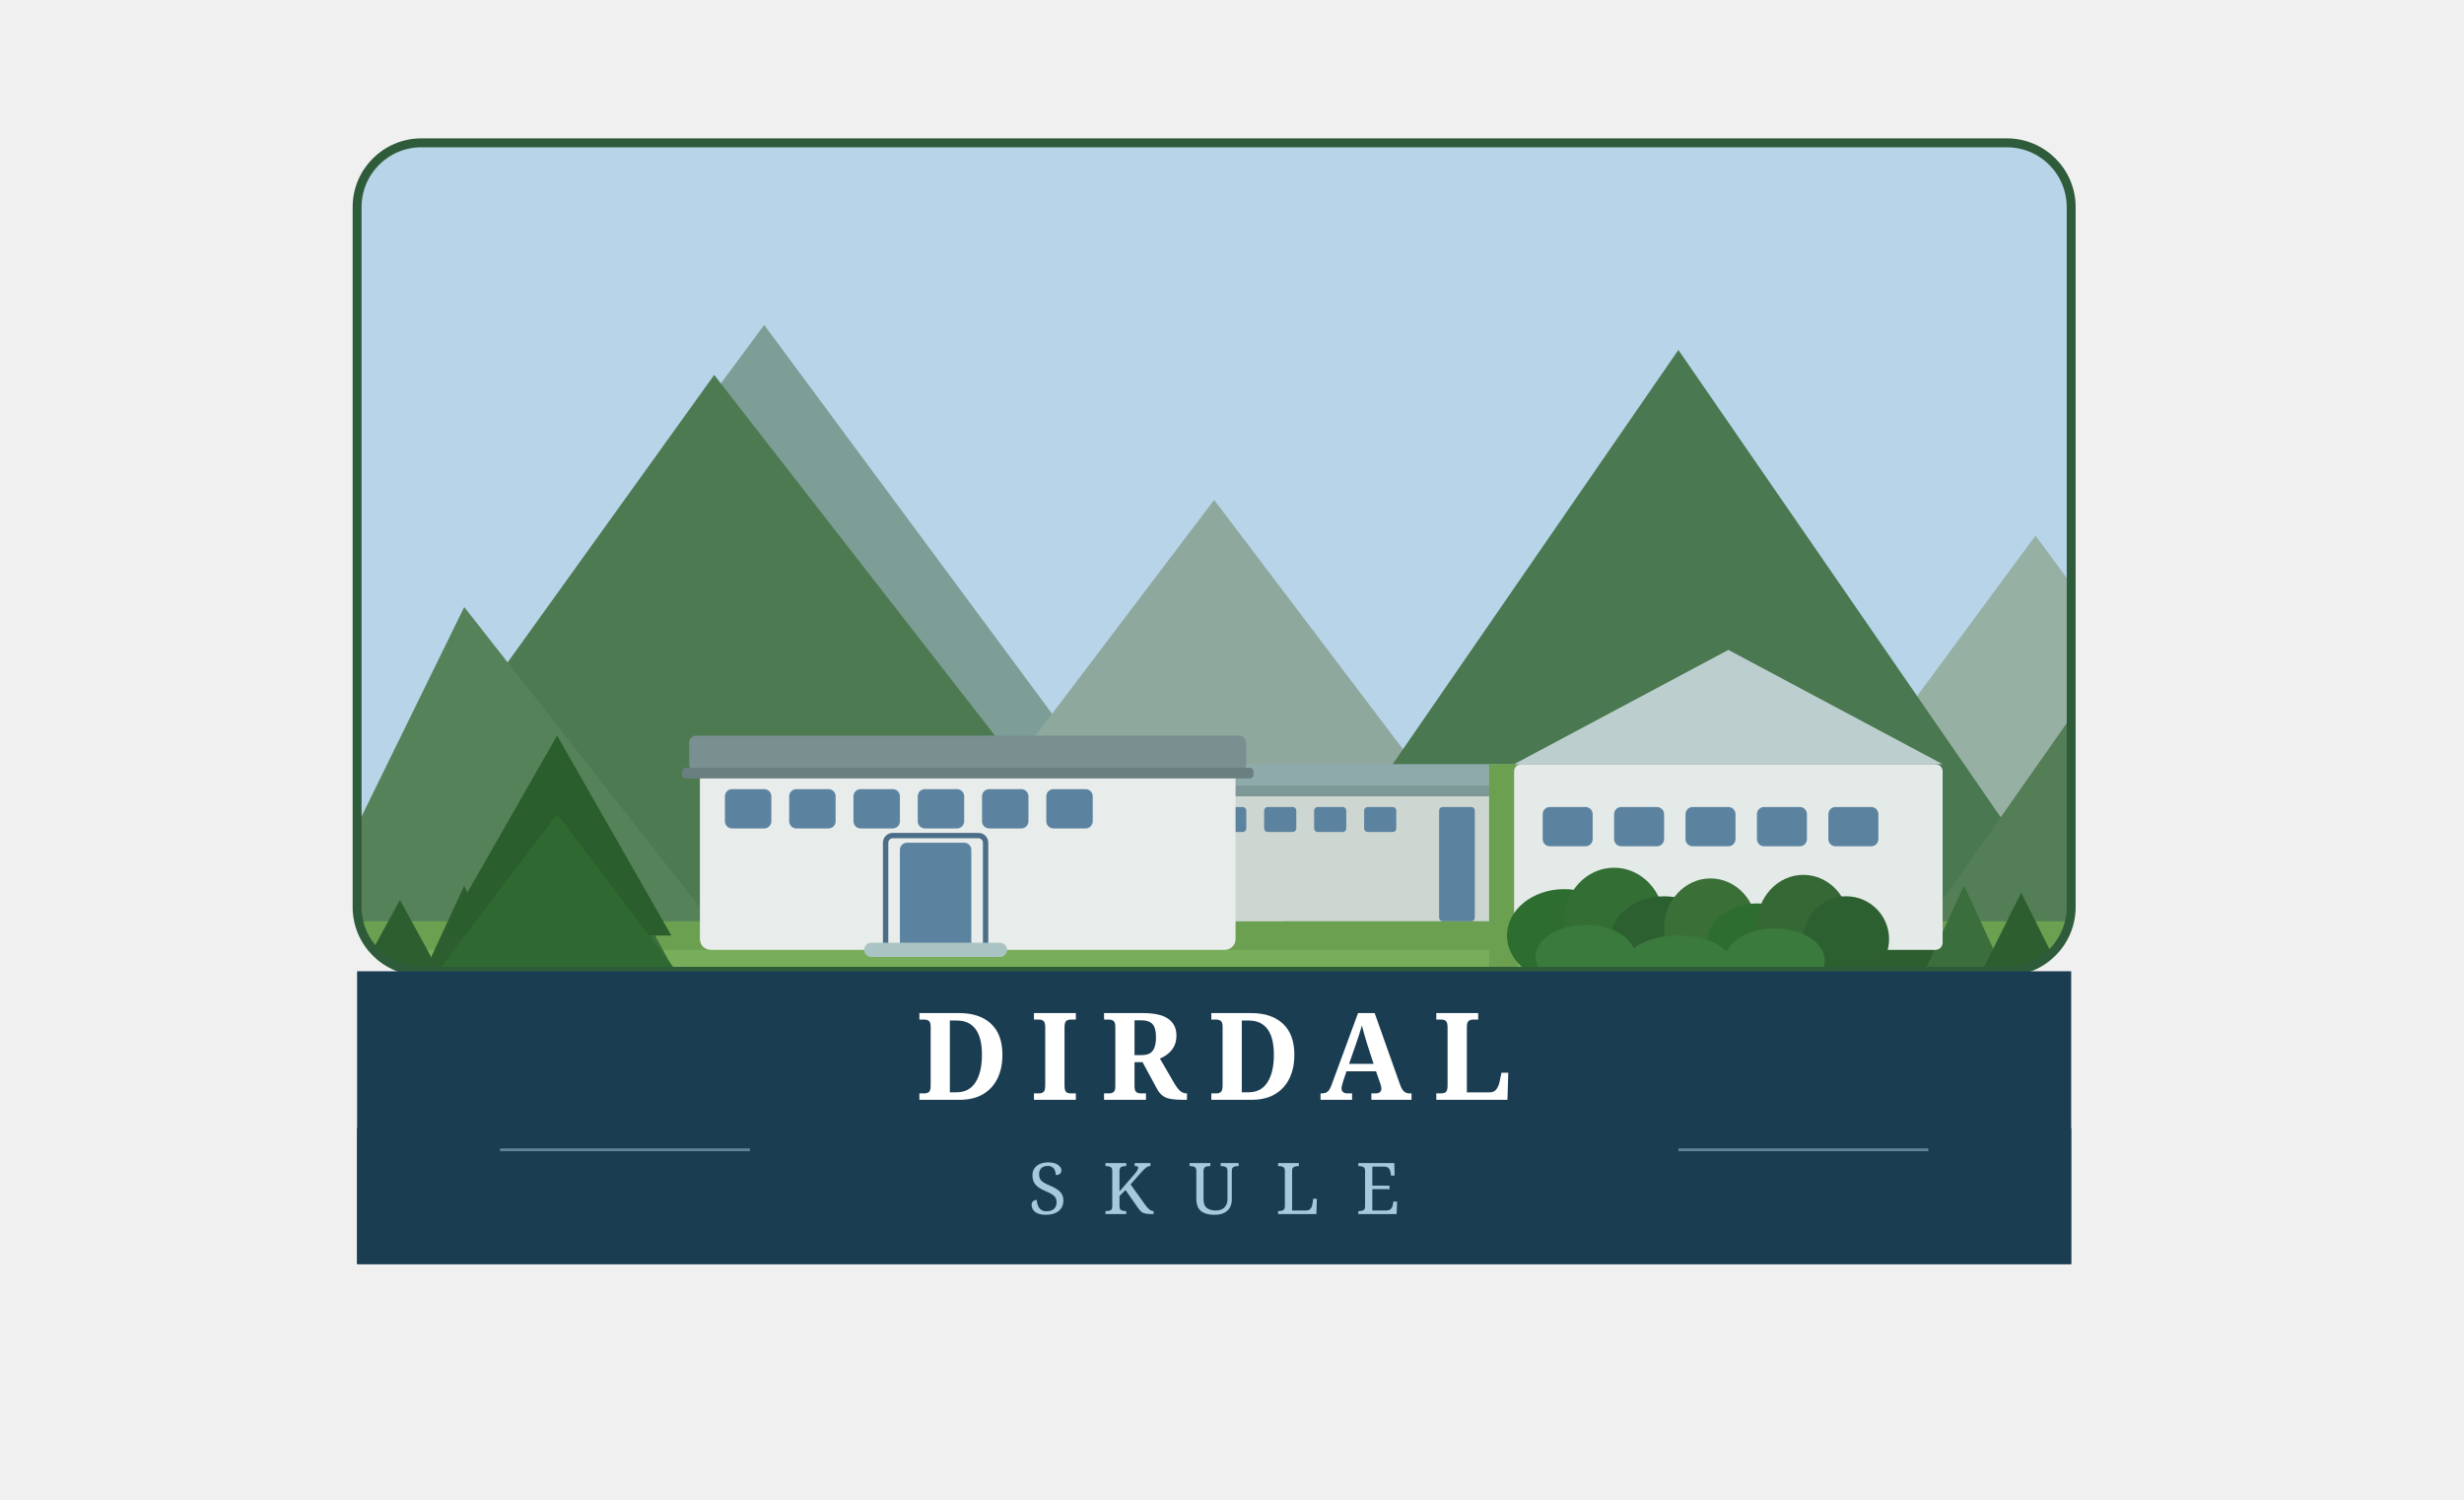
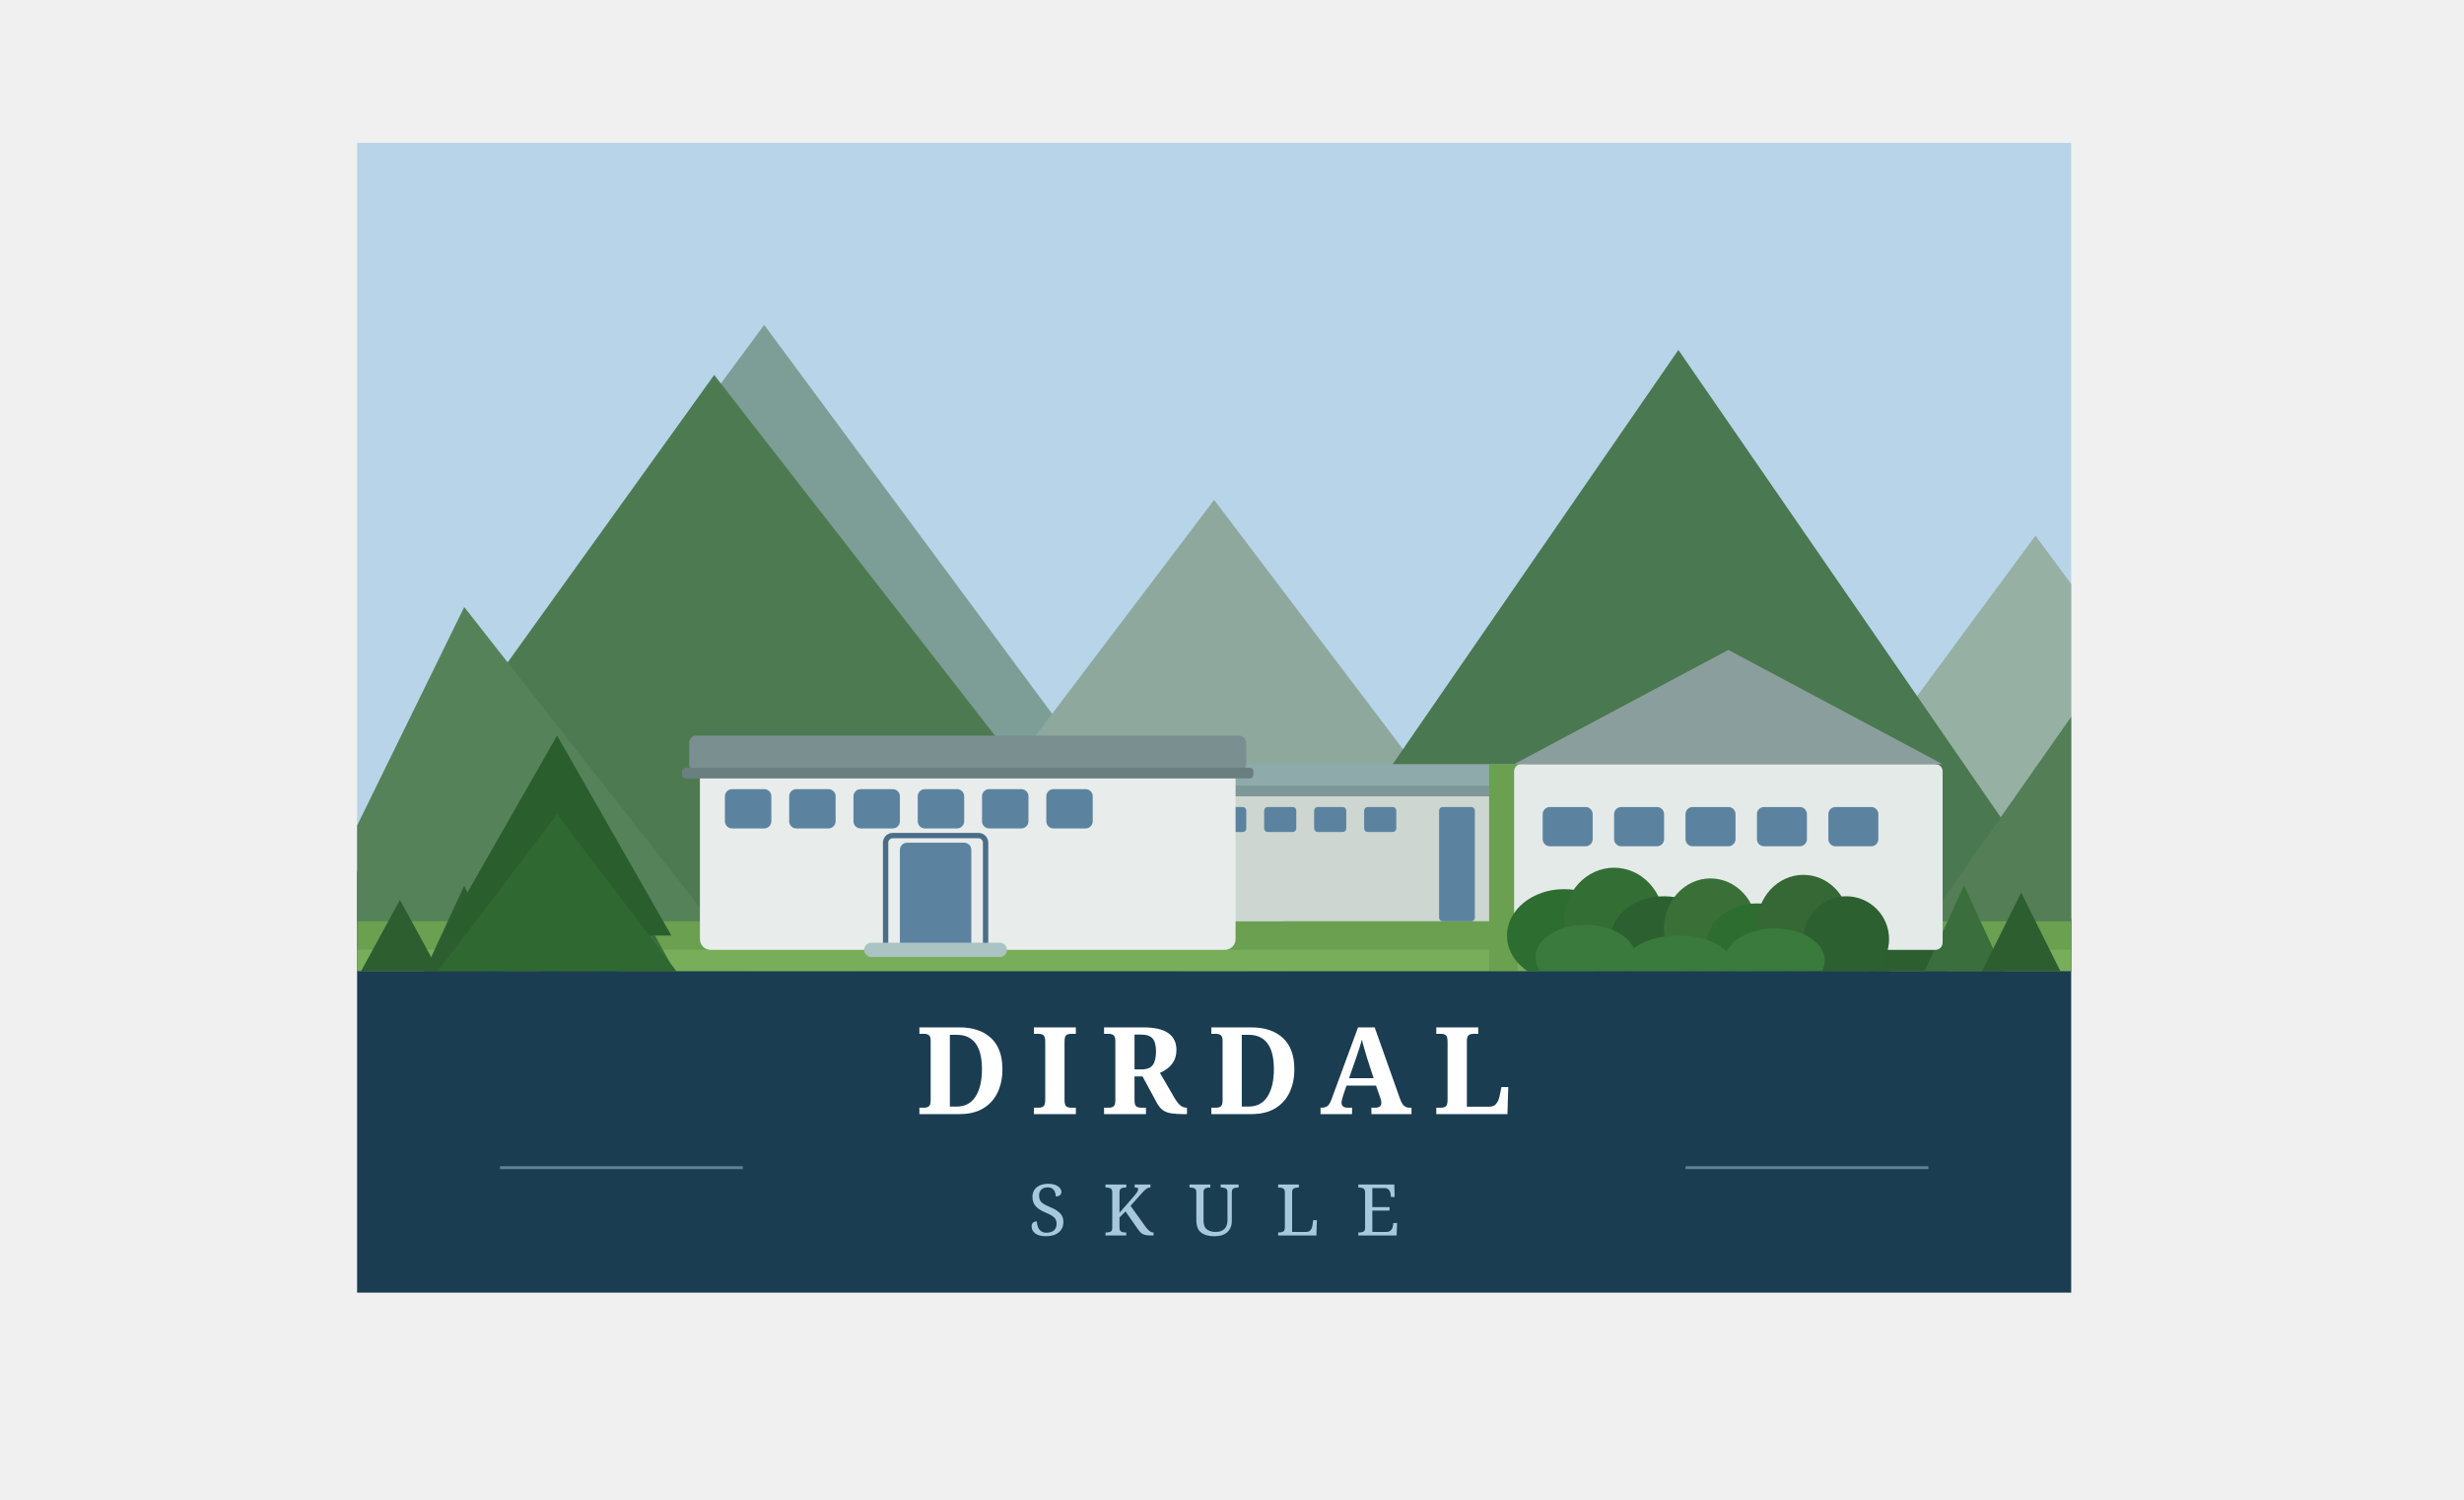
<svg xmlns="http://www.w3.org/2000/svg" width="100%" viewBox="0 0 690 420" role="img" style="">
  <defs>
    <clipPath id="scene-clip">
-       <rect x="100" y="40" width="480" height="232" rx="18" />
+       <rect x="100" y="40" width="480" height="232" />
    </clipPath>
  </defs>
-   <rect x="100" y="40" width="480" height="232" rx="18" fill="#b8d4e8" style="fill:rgb(184, 212, 232);stroke:none;color:rgb(0, 0, 0);stroke-width:1px;stroke-linecap:butt;stroke-linejoin:miter;opacity:1;font-family:&quot;Anthropic Sans&quot;, -apple-system, BlinkMacSystemFont, &quot;Segoe UI&quot;, sans-serif;font-size:16px;font-weight:400;text-anchor:start;dominant-baseline:auto" />
+   <rect x="100" y="40" width="480" height="232" fill="#b8d4e8" style="fill:rgb(184, 212, 232);stroke:none;color:rgb(0, 0, 0);stroke-width:1px;stroke-linecap:butt;stroke-linejoin:miter;opacity:1;font-family:&quot;Anthropic Sans&quot;, -apple-system, BlinkMacSystemFont, &quot;Segoe UI&quot;, sans-serif;font-size:16px;font-weight:400;text-anchor:start;dominant-baseline:auto" />
  <g clip-path="url(#scene-clip)" style="fill:rgb(0, 0, 0);stroke:none;color:rgb(0, 0, 0);stroke-width:1px;stroke-linecap:butt;stroke-linejoin:miter;opacity:1;font-family:&quot;Anthropic Sans&quot;, -apple-system, BlinkMacSystemFont, &quot;Segoe UI&quot;, sans-serif;font-size:16px;font-weight:400;text-anchor:start;dominant-baseline:auto">
    <polygon points="80,272 214,91 348,272" fill="#7d9e96" style="fill:rgb(125, 158, 150);stroke:none;color:rgb(0, 0, 0);stroke-width:1px;stroke-linecap:butt;stroke-linejoin:miter;opacity:1;font-family:&quot;Anthropic Sans&quot;, -apple-system, BlinkMacSystemFont, &quot;Segoe UI&quot;, sans-serif;font-size:16px;font-weight:400;text-anchor:start;dominant-baseline:auto" />
    <polygon points="240,272 340,140 440,272" fill="#8fa89e" style="fill:rgb(143, 168, 158);stroke:none;color:rgb(0, 0, 0);stroke-width:1px;stroke-linecap:butt;stroke-linejoin:miter;opacity:1;font-family:&quot;Anthropic Sans&quot;, -apple-system, BlinkMacSystemFont, &quot;Segoe UI&quot;, sans-serif;font-size:16px;font-weight:400;text-anchor:start;dominant-baseline:auto" />
    <polygon points="360,272 460,130 560,272" fill="#8aab9e" style="fill:rgb(138, 171, 158);stroke:none;color:rgb(0, 0, 0);stroke-width:1px;stroke-linecap:butt;stroke-linejoin:miter;opacity:1;font-family:&quot;Anthropic Sans&quot;, -apple-system, BlinkMacSystemFont, &quot;Segoe UI&quot;, sans-serif;font-size:16px;font-weight:400;text-anchor:start;dominant-baseline:auto" />
    <polygon points="480,272 570,150 660,272" fill="#96b0a4" style="fill:rgb(150, 176, 164);stroke:none;color:rgb(0, 0, 0);stroke-width:1px;stroke-linecap:butt;stroke-linejoin:miter;opacity:1;font-family:&quot;Anthropic Sans&quot;, -apple-system, BlinkMacSystemFont, &quot;Segoe UI&quot;, sans-serif;font-size:16px;font-weight:400;text-anchor:start;dominant-baseline:auto" />
    <polygon points="80,272 200,105 330,272" fill="#4e7a52" style="fill:rgb(78, 122, 82);stroke:none;color:rgb(0, 0, 0);stroke-width:1px;stroke-linecap:butt;stroke-linejoin:miter;opacity:1;font-family:&quot;Anthropic Sans&quot;, -apple-system, BlinkMacSystemFont, &quot;Segoe UI&quot;, sans-serif;font-size:16px;font-weight:400;text-anchor:start;dominant-baseline:auto" />
    <polygon points="350,272 470,98 590,272" fill="#4a7850" style="fill:rgb(74, 120, 80);stroke:none;color:rgb(0, 0, 0);stroke-width:1px;stroke-linecap:butt;stroke-linejoin:miter;opacity:1;font-family:&quot;Anthropic Sans&quot;, -apple-system, BlinkMacSystemFont, &quot;Segoe UI&quot;, sans-serif;font-size:16px;font-weight:400;text-anchor:start;dominant-baseline:auto" />
    <polygon points="80,272 130,170 210,272" fill="#56825a" style="fill:rgb(86, 130, 90);stroke:none;color:rgb(0, 0, 0);stroke-width:1px;stroke-linecap:butt;stroke-linejoin:miter;opacity:1;font-family:&quot;Anthropic Sans&quot;, -apple-system, BlinkMacSystemFont, &quot;Segoe UI&quot;, sans-serif;font-size:16px;font-weight:400;text-anchor:start;dominant-baseline:auto" />
    <polygon points="530,272 610,158 680,272" fill="#537e56" style="fill:rgb(83, 126, 86);stroke:none;color:rgb(0, 0, 0);stroke-width:1px;stroke-linecap:butt;stroke-linejoin:miter;opacity:1;font-family:&quot;Anthropic Sans&quot;, -apple-system, BlinkMacSystemFont, &quot;Segoe UI&quot;, sans-serif;font-size:16px;font-weight:400;text-anchor:start;dominant-baseline:auto" />
    <rect x="100" y="258" width="480" height="18" fill="#6aa050" style="fill:rgb(106, 160, 80);stroke:none;color:rgb(0, 0, 0);stroke-width:1px;stroke-linecap:butt;stroke-linejoin:miter;opacity:1;font-family:&quot;Anthropic Sans&quot;, -apple-system, BlinkMacSystemFont, &quot;Segoe UI&quot;, sans-serif;font-size:16px;font-weight:400;text-anchor:start;dominant-baseline:auto" />
    <rect x="100" y="266" width="480" height="10" fill="#78ae5a" style="fill:rgb(120, 174, 90);stroke:none;color:rgb(0, 0, 0);stroke-width:1px;stroke-linecap:butt;stroke-linejoin:miter;opacity:1;font-family:&quot;Anthropic Sans&quot;, -apple-system, BlinkMacSystemFont, &quot;Segoe UI&quot;, sans-serif;font-size:16px;font-weight:400;text-anchor:start;dominant-baseline:auto" />
    <polygon points="100,274 112,252 124,274" fill="#2d5e30" style="fill:rgb(45, 94, 48);stroke:none;color:rgb(0, 0, 0);stroke-width:1px;stroke-linecap:butt;stroke-linejoin:miter;opacity:1;font-family:&quot;Anthropic Sans&quot;, -apple-system, BlinkMacSystemFont, &quot;Segoe UI&quot;, sans-serif;font-size:16px;font-weight:400;text-anchor:start;dominant-baseline:auto" />
    <polygon points="118,274 130,248 142,274" fill="#2d5e30" style="fill:rgb(45, 94, 48);stroke:none;color:rgb(0, 0, 0);stroke-width:1px;stroke-linecap:butt;stroke-linejoin:miter;opacity:1;font-family:&quot;Anthropic Sans&quot;, -apple-system, BlinkMacSystemFont, &quot;Segoe UI&quot;, sans-serif;font-size:16px;font-weight:400;text-anchor:start;dominant-baseline:auto" />
    <polygon points="134,274 146,250 158,274" fill="#336634" style="fill:rgb(51, 102, 52);stroke:none;color:rgb(0, 0, 0);stroke-width:1px;stroke-linecap:butt;stroke-linejoin:miter;opacity:1;font-family:&quot;Anthropic Sans&quot;, -apple-system, BlinkMacSystemFont, &quot;Segoe UI&quot;, sans-serif;font-size:16px;font-weight:400;text-anchor:start;dominant-baseline:auto" />
    <polygon points="150,274 162,246 174,274" fill="#2d5e30" style="fill:rgb(45, 94, 48);stroke:none;color:rgb(0, 0, 0);stroke-width:1px;stroke-linecap:butt;stroke-linejoin:miter;opacity:1;font-family:&quot;Anthropic Sans&quot;, -apple-system, BlinkMacSystemFont, &quot;Segoe UI&quot;, sans-serif;font-size:16px;font-weight:400;text-anchor:start;dominant-baseline:auto" />
    <polygon points="166,274 178,252 190,274" fill="#3a6e3c" style="fill:rgb(58, 110, 60);stroke:none;color:rgb(0, 0, 0);stroke-width:1px;stroke-linecap:butt;stroke-linejoin:miter;opacity:1;font-family:&quot;Anthropic Sans&quot;, -apple-system, BlinkMacSystemFont, &quot;Segoe UI&quot;, sans-serif;font-size:16px;font-weight:400;text-anchor:start;dominant-baseline:auto" />
    <polygon points="490,274 502,250 514,274" fill="#2d5e30" style="fill:rgb(45, 94, 48);stroke:none;color:rgb(0, 0, 0);stroke-width:1px;stroke-linecap:butt;stroke-linejoin:miter;opacity:1;font-family:&quot;Anthropic Sans&quot;, -apple-system, BlinkMacSystemFont, &quot;Segoe UI&quot;, sans-serif;font-size:16px;font-weight:400;text-anchor:start;dominant-baseline:auto" />
    <polygon points="506,274 518,246 530,274" fill="#336634" style="fill:rgb(51, 102, 52);stroke:none;color:rgb(0, 0, 0);stroke-width:1px;stroke-linecap:butt;stroke-linejoin:miter;opacity:1;font-family:&quot;Anthropic Sans&quot;, -apple-system, BlinkMacSystemFont, &quot;Segoe UI&quot;, sans-serif;font-size:16px;font-weight:400;text-anchor:start;dominant-baseline:auto" />
    <polygon points="522,274 534,252 546,274" fill="#2d5e30" style="fill:rgb(45, 94, 48);stroke:none;color:rgb(0, 0, 0);stroke-width:1px;stroke-linecap:butt;stroke-linejoin:miter;opacity:1;font-family:&quot;Anthropic Sans&quot;, -apple-system, BlinkMacSystemFont, &quot;Segoe UI&quot;, sans-serif;font-size:16px;font-weight:400;text-anchor:start;dominant-baseline:auto" />
    <polygon points="538,274 550,248 562,274" fill="#3a6e3c" style="fill:rgb(58, 110, 60);stroke:none;color:rgb(0, 0, 0);stroke-width:1px;stroke-linecap:butt;stroke-linejoin:miter;opacity:1;font-family:&quot;Anthropic Sans&quot;, -apple-system, BlinkMacSystemFont, &quot;Segoe UI&quot;, sans-serif;font-size:16px;font-weight:400;text-anchor:start;dominant-baseline:auto" />
    <polygon points="554,274 566,250 578,274" fill="#2d5e30" style="fill:rgb(45, 94, 48);stroke:none;color:rgb(0, 0, 0);stroke-width:1px;stroke-linecap:butt;stroke-linejoin:miter;opacity:1;font-family:&quot;Anthropic Sans&quot;, -apple-system, BlinkMacSystemFont, &quot;Segoe UI&quot;, sans-serif;font-size:16px;font-weight:400;text-anchor:start;dominant-baseline:auto" />
    <rect x="333" y="220" width="92" height="38" rx="2" fill="#cdd6d0" style="fill:rgb(205, 214, 208);stroke:none;color:rgb(0, 0, 0);stroke-width:1px;stroke-linecap:butt;stroke-linejoin:miter;opacity:1;font-family:&quot;Anthropic Sans&quot;, -apple-system, BlinkMacSystemFont, &quot;Segoe UI&quot;, sans-serif;font-size:16px;font-weight:400;text-anchor:start;dominant-baseline:auto" />
    <rect x="330" y="214" width="98" height="8" rx="1" fill="#8eaaaa" style="fill:rgb(142, 170, 170);stroke:none;color:rgb(0, 0, 0);stroke-width:1px;stroke-linecap:butt;stroke-linejoin:miter;opacity:1;font-family:&quot;Anthropic Sans&quot;, -apple-system, BlinkMacSystemFont, &quot;Segoe UI&quot;, sans-serif;font-size:16px;font-weight:400;text-anchor:start;dominant-baseline:auto" />
    <rect x="328" y="220" width="102" height="3" rx="1" fill="#7e9898" style="fill:rgb(126, 152, 152);stroke:none;color:rgb(0, 0, 0);stroke-width:1px;stroke-linecap:butt;stroke-linejoin:miter;opacity:1;font-family:&quot;Anthropic Sans&quot;, -apple-system, BlinkMacSystemFont, &quot;Segoe UI&quot;, sans-serif;font-size:16px;font-weight:400;text-anchor:start;dominant-baseline:auto" />
    <rect x="340" y="226" width="9" height="7" rx="1" fill="#5b83a0" style="fill:rgb(91, 131, 160);stroke:none;color:rgb(0, 0, 0);stroke-width:1px;stroke-linecap:butt;stroke-linejoin:miter;opacity:1;font-family:&quot;Anthropic Sans&quot;, -apple-system, BlinkMacSystemFont, &quot;Segoe UI&quot;, sans-serif;font-size:16px;font-weight:400;text-anchor:start;dominant-baseline:auto" />
    <rect x="354" y="226" width="9" height="7" rx="1" fill="#5b83a0" style="fill:rgb(91, 131, 160);stroke:none;color:rgb(0, 0, 0);stroke-width:1px;stroke-linecap:butt;stroke-linejoin:miter;opacity:1;font-family:&quot;Anthropic Sans&quot;, -apple-system, BlinkMacSystemFont, &quot;Segoe UI&quot;, sans-serif;font-size:16px;font-weight:400;text-anchor:start;dominant-baseline:auto" />
    <rect x="368" y="226" width="9" height="7" rx="1" fill="#5b83a0" style="fill:rgb(91, 131, 160);stroke:none;color:rgb(0, 0, 0);stroke-width:1px;stroke-linecap:butt;stroke-linejoin:miter;opacity:1;font-family:&quot;Anthropic Sans&quot;, -apple-system, BlinkMacSystemFont, &quot;Segoe UI&quot;, sans-serif;font-size:16px;font-weight:400;text-anchor:start;dominant-baseline:auto" />
    <rect x="382" y="226" width="9" height="7" rx="1" fill="#5b83a0" style="fill:rgb(91, 131, 160);stroke:none;color:rgb(0, 0, 0);stroke-width:1px;stroke-linecap:butt;stroke-linejoin:miter;opacity:1;font-family:&quot;Anthropic Sans&quot;, -apple-system, BlinkMacSystemFont, &quot;Segoe UI&quot;, sans-serif;font-size:16px;font-weight:400;text-anchor:start;dominant-baseline:auto" />
    <rect x="403" y="226" width="10" height="32" rx="1" fill="#5b83a0" style="fill:rgb(91, 131, 160);stroke:none;color:rgb(0, 0, 0);stroke-width:1px;stroke-linecap:butt;stroke-linejoin:miter;opacity:1;font-family:&quot;Anthropic Sans&quot;, -apple-system, BlinkMacSystemFont, &quot;Segoe UI&quot;, sans-serif;font-size:16px;font-weight:400;text-anchor:start;dominant-baseline:auto" />
    <polygon points="124,262 156,206 188,262" fill="#2a5e2c" style="fill:rgb(42, 94, 44);stroke:none;color:rgb(0, 0, 0);stroke-width:1px;stroke-linecap:butt;stroke-linejoin:miter;opacity:1;font-family:&quot;Anthropic Sans&quot;, -apple-system, BlinkMacSystemFont, &quot;Segoe UI&quot;, sans-serif;font-size:16px;font-weight:400;text-anchor:start;dominant-baseline:auto" />
    <polygon points="118,278 156,228 194,278" fill="#2f6830" style="fill:rgb(47, 104, 48);stroke:none;color:rgb(0, 0, 0);stroke-width:1px;stroke-linecap:butt;stroke-linejoin:miter;opacity:1;font-family:&quot;Anthropic Sans&quot;, -apple-system, BlinkMacSystemFont, &quot;Segoe UI&quot;, sans-serif;font-size:16px;font-weight:400;text-anchor:start;dominant-baseline:auto" />
    <rect x="196" y="213" width="150" height="53" rx="3" fill="#e8ecea" style="fill:rgb(232, 236, 234);stroke:none;color:rgb(0, 0, 0);stroke-width:1px;stroke-linecap:butt;stroke-linejoin:miter;opacity:1;font-family:&quot;Anthropic Sans&quot;, -apple-system, BlinkMacSystemFont, &quot;Segoe UI&quot;, sans-serif;font-size:16px;font-weight:400;text-anchor:start;dominant-baseline:auto" />
    <rect x="193" y="206" width="156" height="10" rx="2" fill="#7a9090" style="fill:rgb(122, 144, 144);stroke:none;color:rgb(0, 0, 0);stroke-width:1px;stroke-linecap:butt;stroke-linejoin:miter;opacity:1;font-family:&quot;Anthropic Sans&quot;, -apple-system, BlinkMacSystemFont, &quot;Segoe UI&quot;, sans-serif;font-size:16px;font-weight:400;text-anchor:start;dominant-baseline:auto" />
    <rect x="191" y="215" width="160" height="3" rx="1" fill="#6a8080" style="fill:rgb(106, 128, 128);stroke:none;color:rgb(0, 0, 0);stroke-width:1px;stroke-linecap:butt;stroke-linejoin:miter;opacity:1;font-family:&quot;Anthropic Sans&quot;, -apple-system, BlinkMacSystemFont, &quot;Segoe UI&quot;, sans-serif;font-size:16px;font-weight:400;text-anchor:start;dominant-baseline:auto" />
    <rect x="203" y="221" width="13" height="11" rx="2" fill="#5b83a0" style="fill:rgb(91, 131, 160);stroke:none;color:rgb(0, 0, 0);stroke-width:1px;stroke-linecap:butt;stroke-linejoin:miter;opacity:1;font-family:&quot;Anthropic Sans&quot;, -apple-system, BlinkMacSystemFont, &quot;Segoe UI&quot;, sans-serif;font-size:16px;font-weight:400;text-anchor:start;dominant-baseline:auto" />
    <rect x="221" y="221" width="13" height="11" rx="2" fill="#5b83a0" style="fill:rgb(91, 131, 160);stroke:none;color:rgb(0, 0, 0);stroke-width:1px;stroke-linecap:butt;stroke-linejoin:miter;opacity:1;font-family:&quot;Anthropic Sans&quot;, -apple-system, BlinkMacSystemFont, &quot;Segoe UI&quot;, sans-serif;font-size:16px;font-weight:400;text-anchor:start;dominant-baseline:auto" />
    <rect x="239" y="221" width="13" height="11" rx="2" fill="#5b83a0" style="fill:rgb(91, 131, 160);stroke:none;color:rgb(0, 0, 0);stroke-width:1px;stroke-linecap:butt;stroke-linejoin:miter;opacity:1;font-family:&quot;Anthropic Sans&quot;, -apple-system, BlinkMacSystemFont, &quot;Segoe UI&quot;, sans-serif;font-size:16px;font-weight:400;text-anchor:start;dominant-baseline:auto" />
    <rect x="257" y="221" width="13" height="11" rx="2" fill="#5b83a0" style="fill:rgb(91, 131, 160);stroke:none;color:rgb(0, 0, 0);stroke-width:1px;stroke-linecap:butt;stroke-linejoin:miter;opacity:1;font-family:&quot;Anthropic Sans&quot;, -apple-system, BlinkMacSystemFont, &quot;Segoe UI&quot;, sans-serif;font-size:16px;font-weight:400;text-anchor:start;dominant-baseline:auto" />
    <rect x="275" y="221" width="13" height="11" rx="2" fill="#5b83a0" style="fill:rgb(91, 131, 160);stroke:none;color:rgb(0, 0, 0);stroke-width:1px;stroke-linecap:butt;stroke-linejoin:miter;opacity:1;font-family:&quot;Anthropic Sans&quot;, -apple-system, BlinkMacSystemFont, &quot;Segoe UI&quot;, sans-serif;font-size:16px;font-weight:400;text-anchor:start;dominant-baseline:auto" />
    <rect x="293" y="221" width="13" height="11" rx="2" fill="#5b83a0" style="fill:rgb(91, 131, 160);stroke:none;color:rgb(0, 0, 0);stroke-width:1px;stroke-linecap:butt;stroke-linejoin:miter;opacity:1;font-family:&quot;Anthropic Sans&quot;, -apple-system, BlinkMacSystemFont, &quot;Segoe UI&quot;, sans-serif;font-size:16px;font-weight:400;text-anchor:start;dominant-baseline:auto" />
    <rect x="252" y="236" width="20" height="30" rx="2" fill="#5b83a0" style="fill:rgb(91, 131, 160);stroke:none;color:rgb(0, 0, 0);stroke-width:1px;stroke-linecap:butt;stroke-linejoin:miter;opacity:1;font-family:&quot;Anthropic Sans&quot;, -apple-system, BlinkMacSystemFont, &quot;Segoe UI&quot;, sans-serif;font-size:16px;font-weight:400;text-anchor:start;dominant-baseline:auto" />
    <rect x="248" y="234" width="28" height="32" rx="2" fill="none" stroke="#4a6e88" stroke-width="1.5" style="fill:none;stroke:rgb(74, 110, 136);color:rgb(0, 0, 0);stroke-width:1.5px;stroke-linecap:butt;stroke-linejoin:miter;opacity:1;font-family:&quot;Anthropic Sans&quot;, -apple-system, BlinkMacSystemFont, &quot;Segoe UI&quot;, sans-serif;font-size:16px;font-weight:400;text-anchor:start;dominant-baseline:auto" />
    <rect x="242" y="264" width="40" height="4" rx="2" fill="#aac4c4" style="fill:rgb(170, 196, 196);stroke:none;color:rgb(0, 0, 0);stroke-width:1px;stroke-linecap:butt;stroke-linejoin:miter;opacity:1;font-family:&quot;Anthropic Sans&quot;, -apple-system, BlinkMacSystemFont, &quot;Segoe UI&quot;, sans-serif;font-size:16px;font-weight:400;text-anchor:start;dominant-baseline:auto" />
    <rect x="417" y="214" width="8" height="58" fill="#6aa050" style="fill:rgb(106, 160, 80);stroke:none;color:rgb(0, 0, 0);stroke-width:1px;stroke-linecap:butt;stroke-linejoin:miter;opacity:1;font-family:&quot;Anthropic Sans&quot;, -apple-system, BlinkMacSystemFont, &quot;Segoe UI&quot;, sans-serif;font-size:16px;font-weight:400;text-anchor:start;dominant-baseline:auto" />
    <rect x="424" y="214" width="120" height="52" rx="2" fill="#e4eae8" style="fill:rgb(228, 234, 232);stroke:none;color:rgb(0, 0, 0);stroke-width:1px;stroke-linecap:butt;stroke-linejoin:miter;opacity:1;font-family:&quot;Anthropic Sans&quot;, -apple-system, BlinkMacSystemFont, &quot;Segoe UI&quot;, sans-serif;font-size:16px;font-weight:400;text-anchor:start;dominant-baseline:auto" />
-     <polygon points="424,214 484,182 544,214" fill="#bccece" style="fill:rgb(188, 206, 206);stroke:none;color:rgb(0, 0, 0);stroke-width:1px;stroke-linecap:butt;stroke-linejoin:miter;opacity:1;font-family:&quot;Anthropic Sans&quot;, -apple-system, BlinkMacSystemFont, &quot;Segoe UI&quot;, sans-serif;font-size:16px;font-weight:400;text-anchor:start;dominant-baseline:auto" />
+     <polygon points="424,214 484,182 544,214" fill="#8a9e9e" style="fill:rgb(138, 158, 158);stroke:none;color:rgb(0, 0, 0);stroke-width:1px;stroke-linecap:butt;stroke-linejoin:miter;opacity:1;font-family:&quot;Anthropic Sans&quot;, -apple-system, BlinkMacSystemFont, &quot;Segoe UI&quot;, sans-serif;font-size:16px;font-weight:400;text-anchor:start;dominant-baseline:auto" />
    <rect x="432" y="226" width="14" height="11" rx="2" fill="#5b83a0" style="fill:rgb(91, 131, 160);stroke:none;color:rgb(0, 0, 0);stroke-width:1px;stroke-linecap:butt;stroke-linejoin:miter;opacity:1;font-family:&quot;Anthropic Sans&quot;, -apple-system, BlinkMacSystemFont, &quot;Segoe UI&quot;, sans-serif;font-size:16px;font-weight:400;text-anchor:start;dominant-baseline:auto" />
    <rect x="452" y="226" width="14" height="11" rx="2" fill="#5b83a0" style="fill:rgb(91, 131, 160);stroke:none;color:rgb(0, 0, 0);stroke-width:1px;stroke-linecap:butt;stroke-linejoin:miter;opacity:1;font-family:&quot;Anthropic Sans&quot;, -apple-system, BlinkMacSystemFont, &quot;Segoe UI&quot;, sans-serif;font-size:16px;font-weight:400;text-anchor:start;dominant-baseline:auto" />
    <rect x="472" y="226" width="14" height="11" rx="2" fill="#5b83a0" style="fill:rgb(91, 131, 160);stroke:none;color:rgb(0, 0, 0);stroke-width:1px;stroke-linecap:butt;stroke-linejoin:miter;opacity:1;font-family:&quot;Anthropic Sans&quot;, -apple-system, BlinkMacSystemFont, &quot;Segoe UI&quot;, sans-serif;font-size:16px;font-weight:400;text-anchor:start;dominant-baseline:auto" />
    <rect x="492" y="226" width="14" height="11" rx="2" fill="#5b83a0" style="fill:rgb(91, 131, 160);stroke:none;color:rgb(0, 0, 0);stroke-width:1px;stroke-linecap:butt;stroke-linejoin:miter;opacity:1;font-family:&quot;Anthropic Sans&quot;, -apple-system, BlinkMacSystemFont, &quot;Segoe UI&quot;, sans-serif;font-size:16px;font-weight:400;text-anchor:start;dominant-baseline:auto" />
    <rect x="512" y="226" width="14" height="11" rx="2" fill="#5b83a0" style="fill:rgb(91, 131, 160);stroke:none;color:rgb(0, 0, 0);stroke-width:1px;stroke-linecap:butt;stroke-linejoin:miter;opacity:1;font-family:&quot;Anthropic Sans&quot;, -apple-system, BlinkMacSystemFont, &quot;Segoe UI&quot;, sans-serif;font-size:16px;font-weight:400;text-anchor:start;dominant-baseline:auto" />
    <ellipse cx="438" cy="262" rx="16" ry="13" fill="#2d6e30" style="fill:rgb(45, 110, 48);stroke:none;color:rgb(0, 0, 0);stroke-width:1px;stroke-linecap:butt;stroke-linejoin:miter;opacity:1;font-family:&quot;Anthropic Sans&quot;, -apple-system, BlinkMacSystemFont, &quot;Segoe UI&quot;, sans-serif;font-size:16px;font-weight:400;text-anchor:start;dominant-baseline:auto" />
    <ellipse cx="452" cy="258" rx="14" ry="15" fill="#336e34" style="fill:rgb(51, 110, 52);stroke:none;color:rgb(0, 0, 0);stroke-width:1px;stroke-linecap:butt;stroke-linejoin:miter;opacity:1;font-family:&quot;Anthropic Sans&quot;, -apple-system, BlinkMacSystemFont, &quot;Segoe UI&quot;, sans-serif;font-size:16px;font-weight:400;text-anchor:start;dominant-baseline:auto" />
    <ellipse cx="466" cy="263" rx="15" ry="12" fill="#2d6030" style="fill:rgb(45, 96, 48);stroke:none;color:rgb(0, 0, 0);stroke-width:1px;stroke-linecap:butt;stroke-linejoin:miter;opacity:1;font-family:&quot;Anthropic Sans&quot;, -apple-system, BlinkMacSystemFont, &quot;Segoe UI&quot;, sans-serif;font-size:16px;font-weight:400;text-anchor:start;dominant-baseline:auto" />
    <ellipse cx="479" cy="260" rx="13" ry="14" fill="#3a7038" style="fill:rgb(58, 112, 56);stroke:none;color:rgb(0, 0, 0);stroke-width:1px;stroke-linecap:butt;stroke-linejoin:miter;opacity:1;font-family:&quot;Anthropic Sans&quot;, -apple-system, BlinkMacSystemFont, &quot;Segoe UI&quot;, sans-serif;font-size:16px;font-weight:400;text-anchor:start;dominant-baseline:auto" />
    <ellipse cx="492" cy="264" rx="14" ry="11" fill="#2d6e30" style="fill:rgb(45, 110, 48);stroke:none;color:rgb(0, 0, 0);stroke-width:1px;stroke-linecap:butt;stroke-linejoin:miter;opacity:1;font-family:&quot;Anthropic Sans&quot;, -apple-system, BlinkMacSystemFont, &quot;Segoe UI&quot;, sans-serif;font-size:16px;font-weight:400;text-anchor:start;dominant-baseline:auto" />
    <ellipse cx="505" cy="259" rx="13" ry="14" fill="#356834" style="fill:rgb(53, 104, 52);stroke:none;color:rgb(0, 0, 0);stroke-width:1px;stroke-linecap:butt;stroke-linejoin:miter;opacity:1;font-family:&quot;Anthropic Sans&quot;, -apple-system, BlinkMacSystemFont, &quot;Segoe UI&quot;, sans-serif;font-size:16px;font-weight:400;text-anchor:start;dominant-baseline:auto" />
    <ellipse cx="517" cy="263" rx="12" ry="12" fill="#2d6030" style="fill:rgb(45, 96, 48);stroke:none;color:rgb(0, 0, 0);stroke-width:1px;stroke-linecap:butt;stroke-linejoin:miter;opacity:1;font-family:&quot;Anthropic Sans&quot;, -apple-system, BlinkMacSystemFont, &quot;Segoe UI&quot;, sans-serif;font-size:16px;font-weight:400;text-anchor:start;dominant-baseline:auto" />
    <ellipse cx="444" cy="268" rx="14" ry="9" fill="#3a7a3c" style="fill:rgb(58, 122, 60);stroke:none;color:rgb(0, 0, 0);stroke-width:1px;stroke-linecap:butt;stroke-linejoin:miter;opacity:1;font-family:&quot;Anthropic Sans&quot;, -apple-system, BlinkMacSystemFont, &quot;Segoe UI&quot;, sans-serif;font-size:16px;font-weight:400;text-anchor:start;dominant-baseline:auto" />
    <ellipse cx="470" cy="270" rx="15" ry="8" fill="#3a7a3c" style="fill:rgb(58, 122, 60);stroke:none;color:rgb(0, 0, 0);stroke-width:1px;stroke-linecap:butt;stroke-linejoin:miter;opacity:1;font-family:&quot;Anthropic Sans&quot;, -apple-system, BlinkMacSystemFont, &quot;Segoe UI&quot;, sans-serif;font-size:16px;font-weight:400;text-anchor:start;dominant-baseline:auto" />
    <ellipse cx="497" cy="269" rx="14" ry="9" fill="#3a7a3c" style="fill:rgb(58, 122, 60);stroke:none;color:rgb(0, 0, 0);stroke-width:1px;stroke-linecap:butt;stroke-linejoin:miter;opacity:1;font-family:&quot;Anthropic Sans&quot;, -apple-system, BlinkMacSystemFont, &quot;Segoe UI&quot;, sans-serif;font-size:16px;font-weight:400;text-anchor:start;dominant-baseline:auto" />
  </g>
-   <rect x="100" y="40" width="480" height="232" rx="18" fill="none" stroke="#2e5c3a" stroke-width="2.5" style="fill:none;stroke:rgb(46, 92, 58);color:rgb(0, 0, 0);stroke-width:2.5px;stroke-linecap:butt;stroke-linejoin:miter;opacity:1;font-family:&quot;Anthropic Sans&quot;, -apple-system, BlinkMacSystemFont, &quot;Segoe UI&quot;, sans-serif;font-size:16px;font-weight:400;text-anchor:start;dominant-baseline:auto" />
-   <rect x="100" y="272" width="480" height="82" rx="0" fill="#1a3d52" style="fill:rgb(26, 61, 82);stroke:none;color:rgb(0, 0, 0);stroke-width:1px;stroke-linecap:butt;stroke-linejoin:miter;opacity:1;font-family:&quot;Anthropic Sans&quot;, -apple-system, BlinkMacSystemFont, &quot;Segoe UI&quot;, sans-serif;font-size:16px;font-weight:400;text-anchor:start;dominant-baseline:auto" />
-   <rect x="100" y="316" width="480" height="38" rx="0 0 18 18" fill="#1a3d52" style="fill:rgb(26, 61, 82);stroke:none;color:rgb(0, 0, 0);stroke-width:1px;stroke-linecap:butt;stroke-linejoin:miter;opacity:1;font-family:&quot;Anthropic Sans&quot;, -apple-system, BlinkMacSystemFont, &quot;Segoe UI&quot;, sans-serif;font-size:16px;font-weight:400;text-anchor:start;dominant-baseline:auto" />
-   <text x="340" y="308" text-anchor="middle" font-family="Georgia, serif" font-size="34" font-weight="700" fill="#ffffff" letter-spacing="6" style="fill:rgb(255, 255, 255);stroke:none;color:rgb(0, 0, 0);stroke-width:1px;stroke-linecap:butt;stroke-linejoin:miter;opacity:1;font-family:Georgia, serif;font-size:34px;font-weight:700;text-anchor:middle;dominant-baseline:auto">DIRDAL</text>
-   <text x="340" y="340" text-anchor="middle" font-family="Georgia, serif" font-size="20" font-weight="400" fill="#a8c8dc" letter-spacing="10" style="fill:rgb(168, 200, 220);stroke:none;color:rgb(0, 0, 0);stroke-width:1px;stroke-linecap:butt;stroke-linejoin:miter;opacity:1;font-family:Georgia, serif;font-size:20px;font-weight:400;text-anchor:middle;dominant-baseline:auto">SKULE</text>
-   <line x1="140" y1="322" x2="210" y2="322" stroke="#a8c8dc" stroke-width="0.8" opacity="0.5" style="fill:rgb(0, 0, 0);stroke:rgb(168, 200, 220);color:rgb(0, 0, 0);stroke-width:0.8px;stroke-linecap:butt;stroke-linejoin:miter;opacity:0.5;font-family:&quot;Anthropic Sans&quot;, -apple-system, BlinkMacSystemFont, &quot;Segoe UI&quot;, sans-serif;font-size:16px;font-weight:400;text-anchor:start;dominant-baseline:auto" />
-   <line x1="470" y1="322" x2="540" y2="322" stroke="#a8c8dc" stroke-width="0.8" opacity="0.5" style="fill:rgb(0, 0, 0);stroke:rgb(168, 200, 220);color:rgb(0, 0, 0);stroke-width:0.8px;stroke-linecap:butt;stroke-linejoin:miter;opacity:0.5;font-family:&quot;Anthropic Sans&quot;, -apple-system, BlinkMacSystemFont, &quot;Segoe UI&quot;, sans-serif;font-size:16px;font-weight:400;text-anchor:start;dominant-baseline:auto" />
+   <rect x="100" y="272" width="480" height="90" fill="#1a3d52" style="fill:rgb(26, 61, 82);stroke:none;color:rgb(0, 0, 0);stroke-width:1px;stroke-linecap:butt;stroke-linejoin:miter;opacity:1;font-family:&quot;Anthropic Sans&quot;, -apple-system, BlinkMacSystemFont, &quot;Segoe UI&quot;, sans-serif;font-size:16px;font-weight:400;text-anchor:start;dominant-baseline:auto" />
+   <text x="340" y="312" text-anchor="middle" font-family="Georgia, serif" font-size="34" font-weight="700" fill="#ffffff" letter-spacing="6" style="fill:rgb(255, 255, 255);stroke:none;color:rgb(0, 0, 0);stroke-width:1px;stroke-linecap:butt;stroke-linejoin:miter;opacity:1;font-family:Georgia, serif;font-size:34px;font-weight:700;text-anchor:middle;dominant-baseline:auto">DIRDAL</text>
+   <text x="340" y="346" text-anchor="middle" font-family="Georgia, serif" font-size="20" font-weight="400" fill="#a8c8dc" letter-spacing="10" style="fill:rgb(168, 200, 220);stroke:none;color:rgb(0, 0, 0);stroke-width:1px;stroke-linecap:butt;stroke-linejoin:miter;opacity:1;font-family:Georgia, serif;font-size:20px;font-weight:400;text-anchor:middle;dominant-baseline:auto">SKULE</text>
+   <line x1="140" y1="327" x2="208" y2="327" stroke="#a8c8dc" stroke-width="0.8" opacity="0.5" style="fill:rgb(0, 0, 0);stroke:rgb(168, 200, 220);color:rgb(0, 0, 0);stroke-width:0.8px;stroke-linecap:butt;stroke-linejoin:miter;opacity:0.5;font-family:&quot;Anthropic Sans&quot;, -apple-system, BlinkMacSystemFont, &quot;Segoe UI&quot;, sans-serif;font-size:16px;font-weight:400;text-anchor:start;dominant-baseline:auto" />
+   <line x1="472" y1="327" x2="540" y2="327" stroke="#a8c8dc" stroke-width="0.8" opacity="0.5" style="fill:rgb(0, 0, 0);stroke:rgb(168, 200, 220);color:rgb(0, 0, 0);stroke-width:0.8px;stroke-linecap:butt;stroke-linejoin:miter;opacity:0.5;font-family:&quot;Anthropic Sans&quot;, -apple-system, BlinkMacSystemFont, &quot;Segoe UI&quot;, sans-serif;font-size:16px;font-weight:400;text-anchor:start;dominant-baseline:auto" />
</svg>
